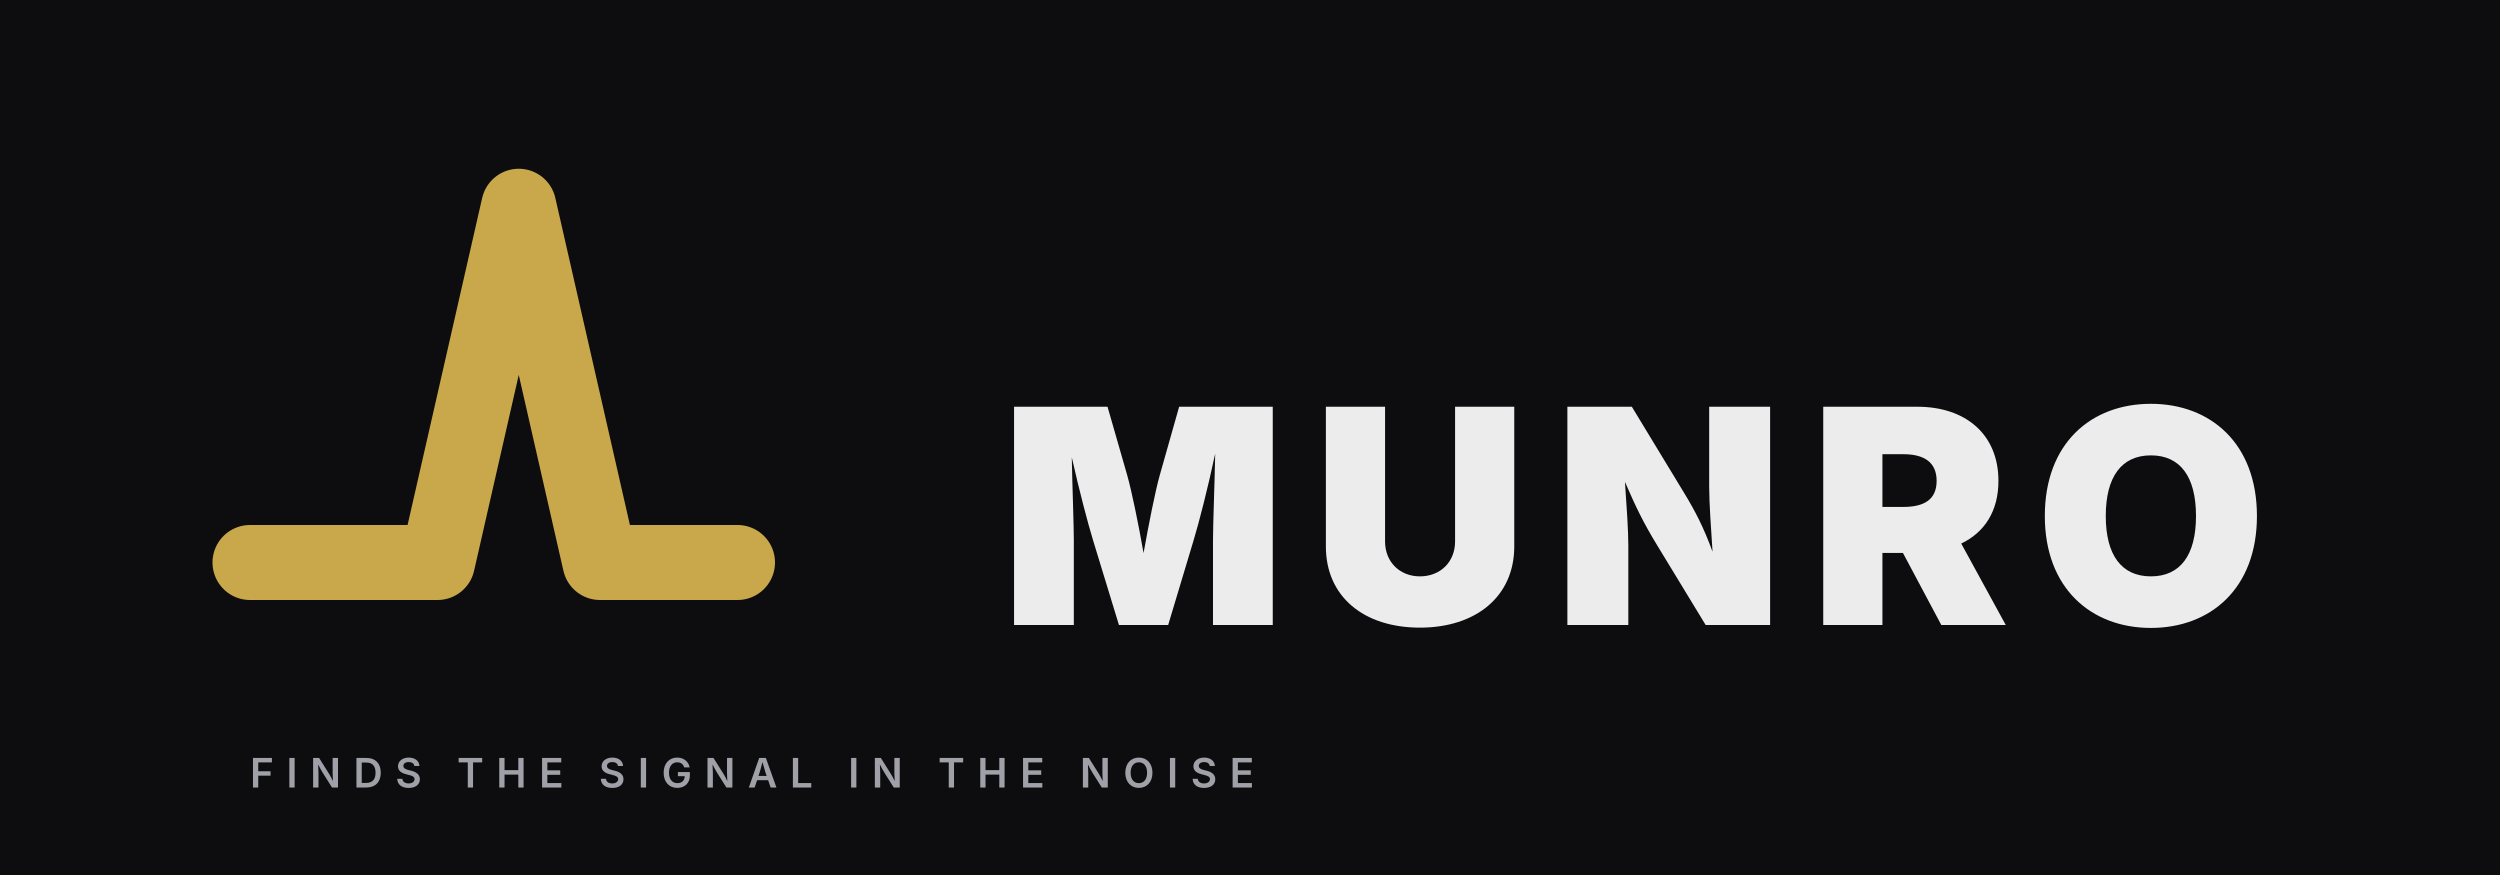
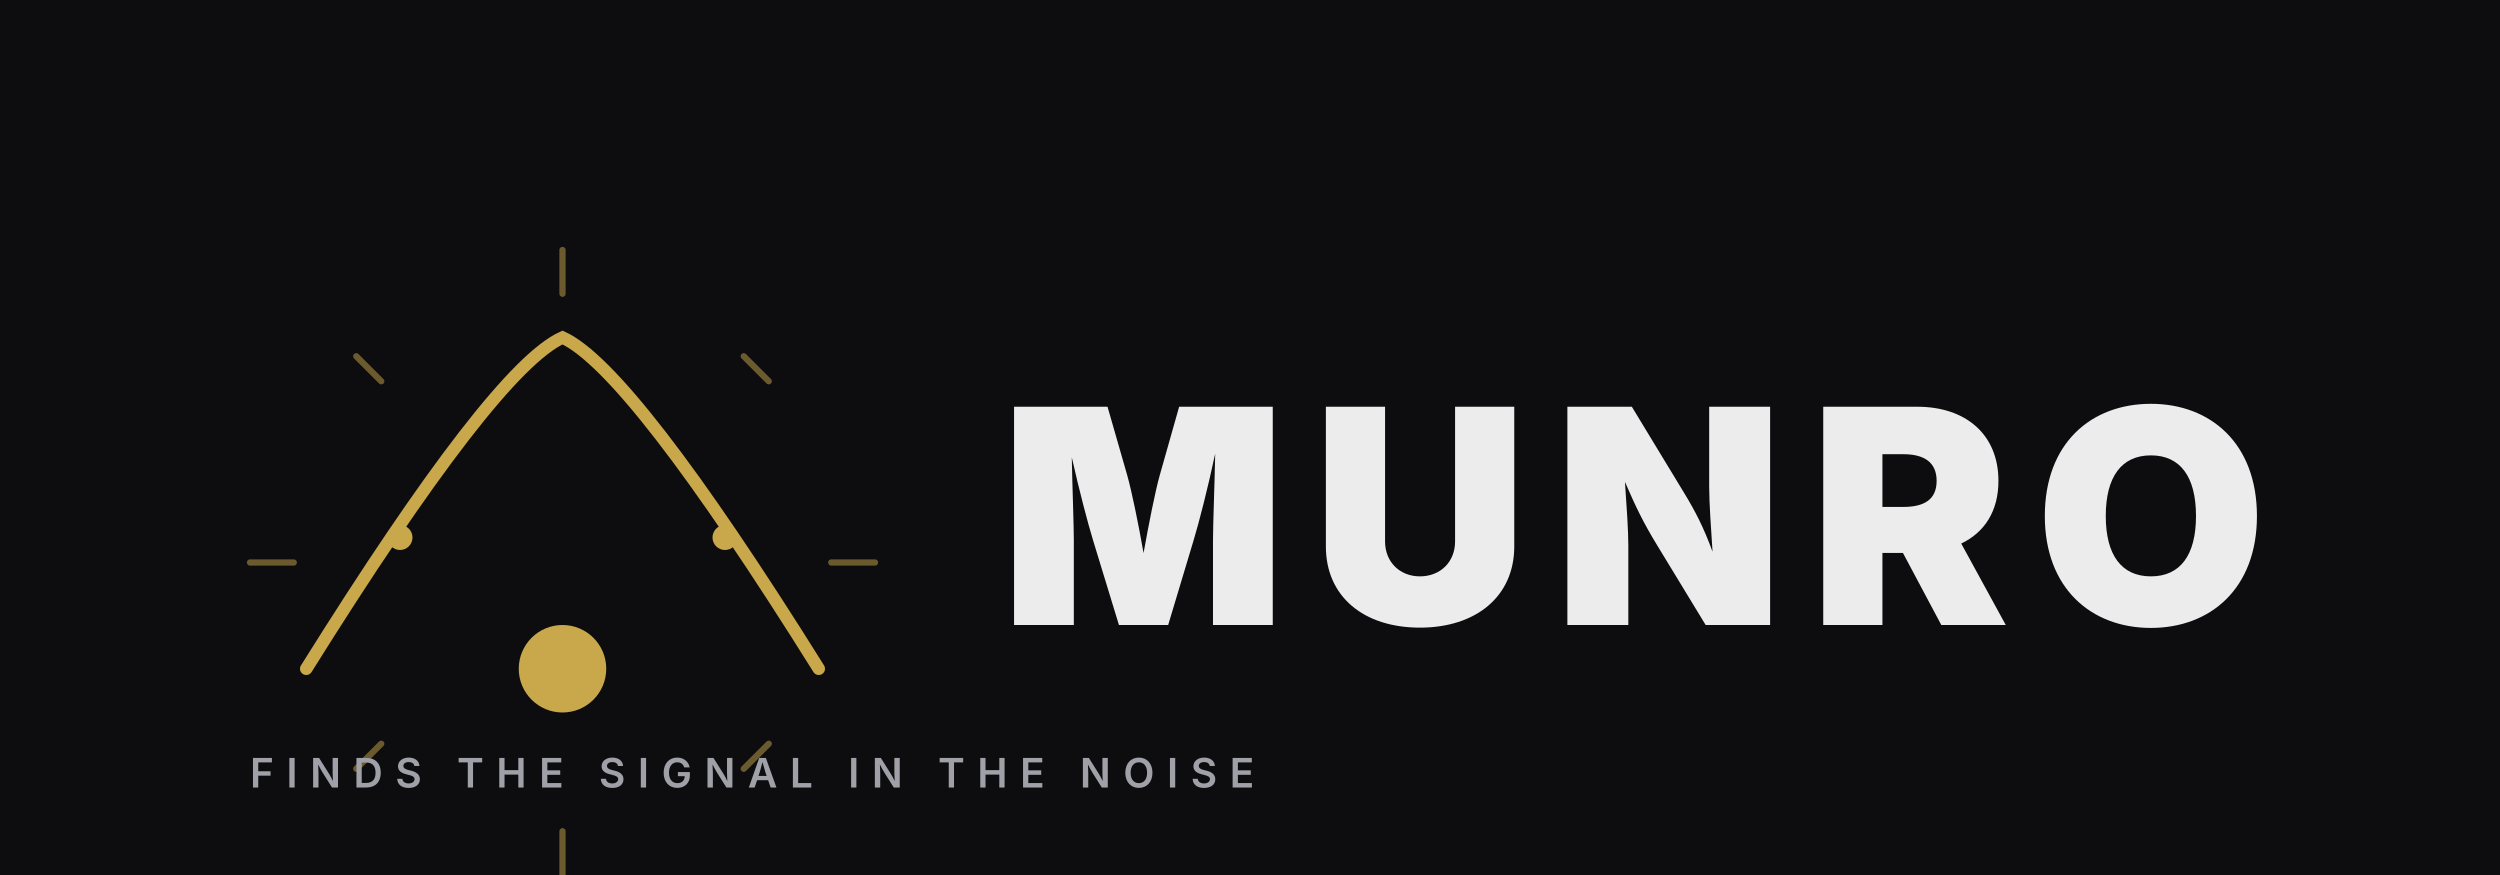
<svg xmlns="http://www.w3.org/2000/svg" viewBox="0 0 800 280" width="800" height="280">
  <rect width="800" height="280" fill="#0D0D0F" />
-   <g transform="translate(80, 100)">
-     <path fill="none" stroke="#C9A84C" stroke-width="24" stroke-linecap="round" stroke-linejoin="round" d="M 0 80 L 30 80 L 60 80 L 86 -34 L 112 80 L 132 80 L 156 80" />
+   <g transform="translate(80, 80)">
+     <g stroke="#C9A84C" stroke-width="2" stroke-linecap="round" opacity="0.5">
+       <line x1="100" y1="0" x2="100" y2="14" />
+       <line x1="100" y1="186" x2="100" y2="200" />
+       <line x1="0" y1="100" x2="14" y2="100" />
+       <line x1="186" y1="100" x2="200" y2="100" />
+       <line x1="34" y1="34" x2="42" y2="42" />
+       <line x1="158" y1="34" x2="166" y2="42" />
+       <line x1="34" y1="166" x2="42" y2="158" />
+       <line x1="158" y1="166" x2="166" y2="158" />
+     </g>
+     <path fill="none" stroke="#C9A84C" stroke-width="4" stroke-linecap="round" d="       M 18 134 Q 78 38 100 28 Q 122 38 182 134     " />
+     <circle cx="48" cy="92" r="4" fill="#C9A84C" />
+     <circle cx="152" cy="92" r="4" fill="#C9A84C" />
+     <circle cx="100" cy="134" r="14" fill="#C9A84C" />
  </g>
  <text x="320" y="200" font-family="'Inter', 'Helvetica Neue', sans-serif" font-weight="900" font-size="96" letter-spacing="8" fill="#ECECEC">MUNRO</text>
  <text x="80" y="252" font-family="'Inter', sans-serif" font-size="13" fill="#a0a0a8" letter-spacing="4" font-weight="600">FINDS THE SIGNAL IN THE NOISE</text>
</svg>
